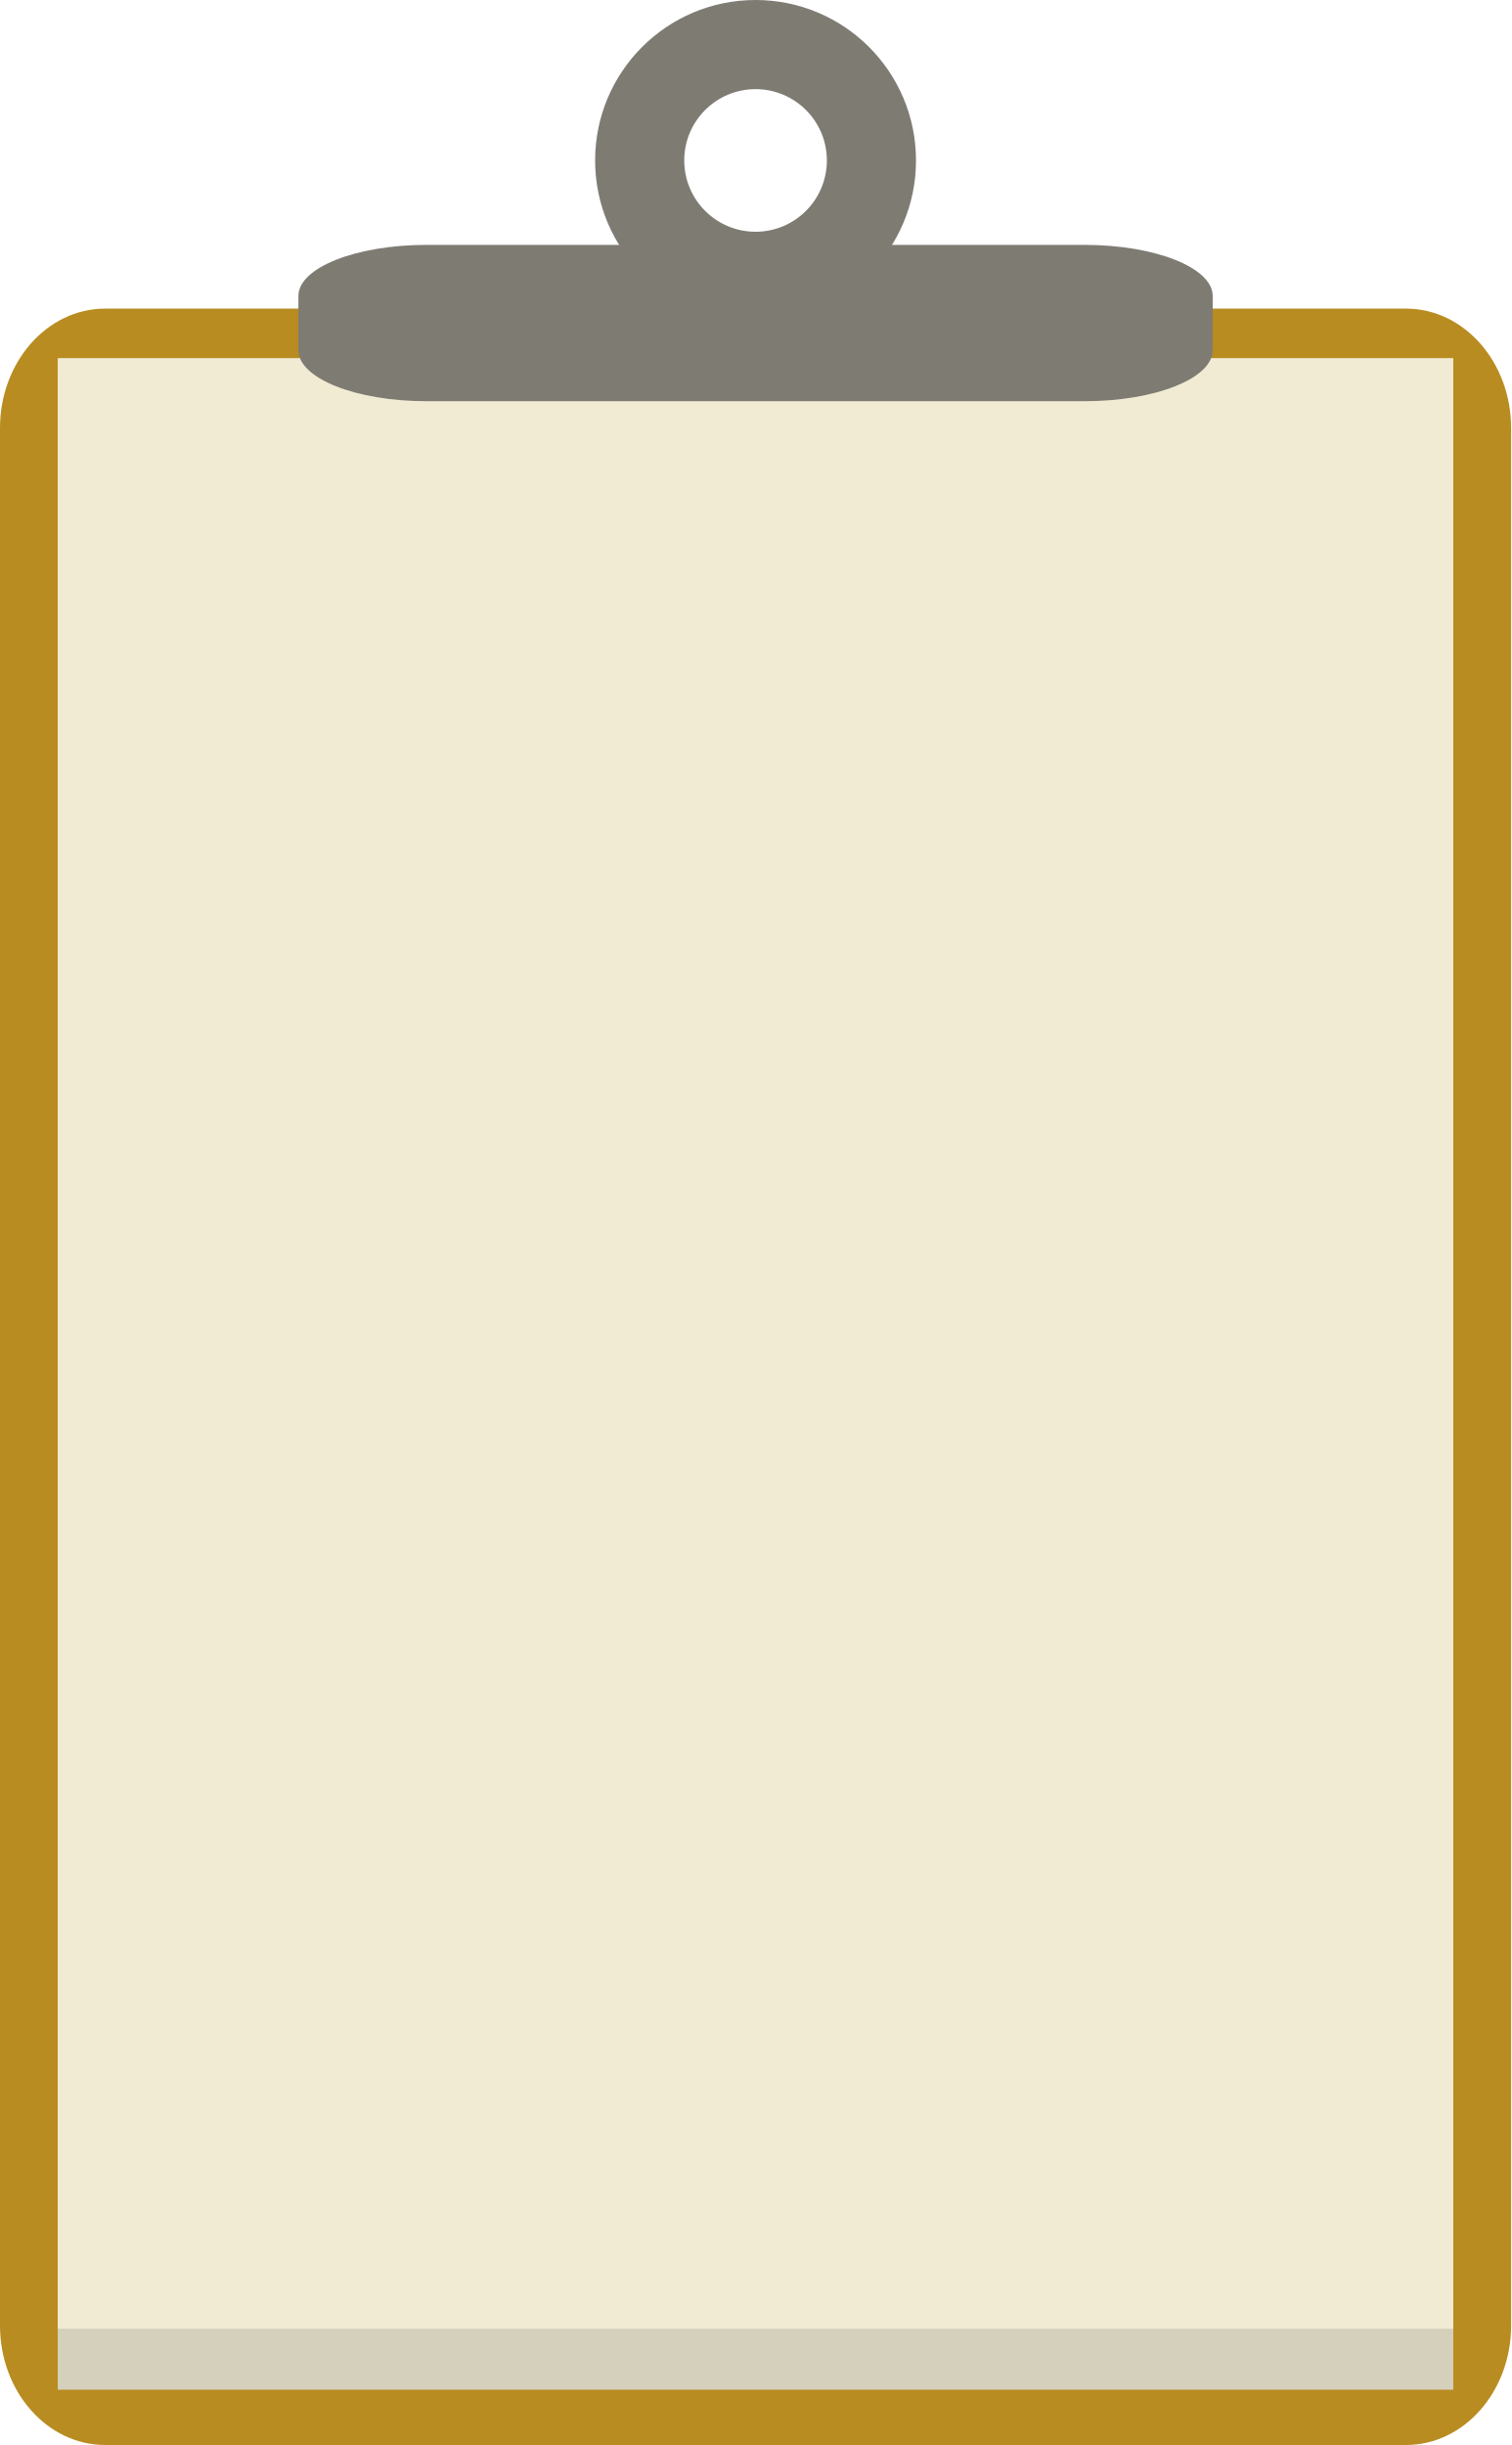
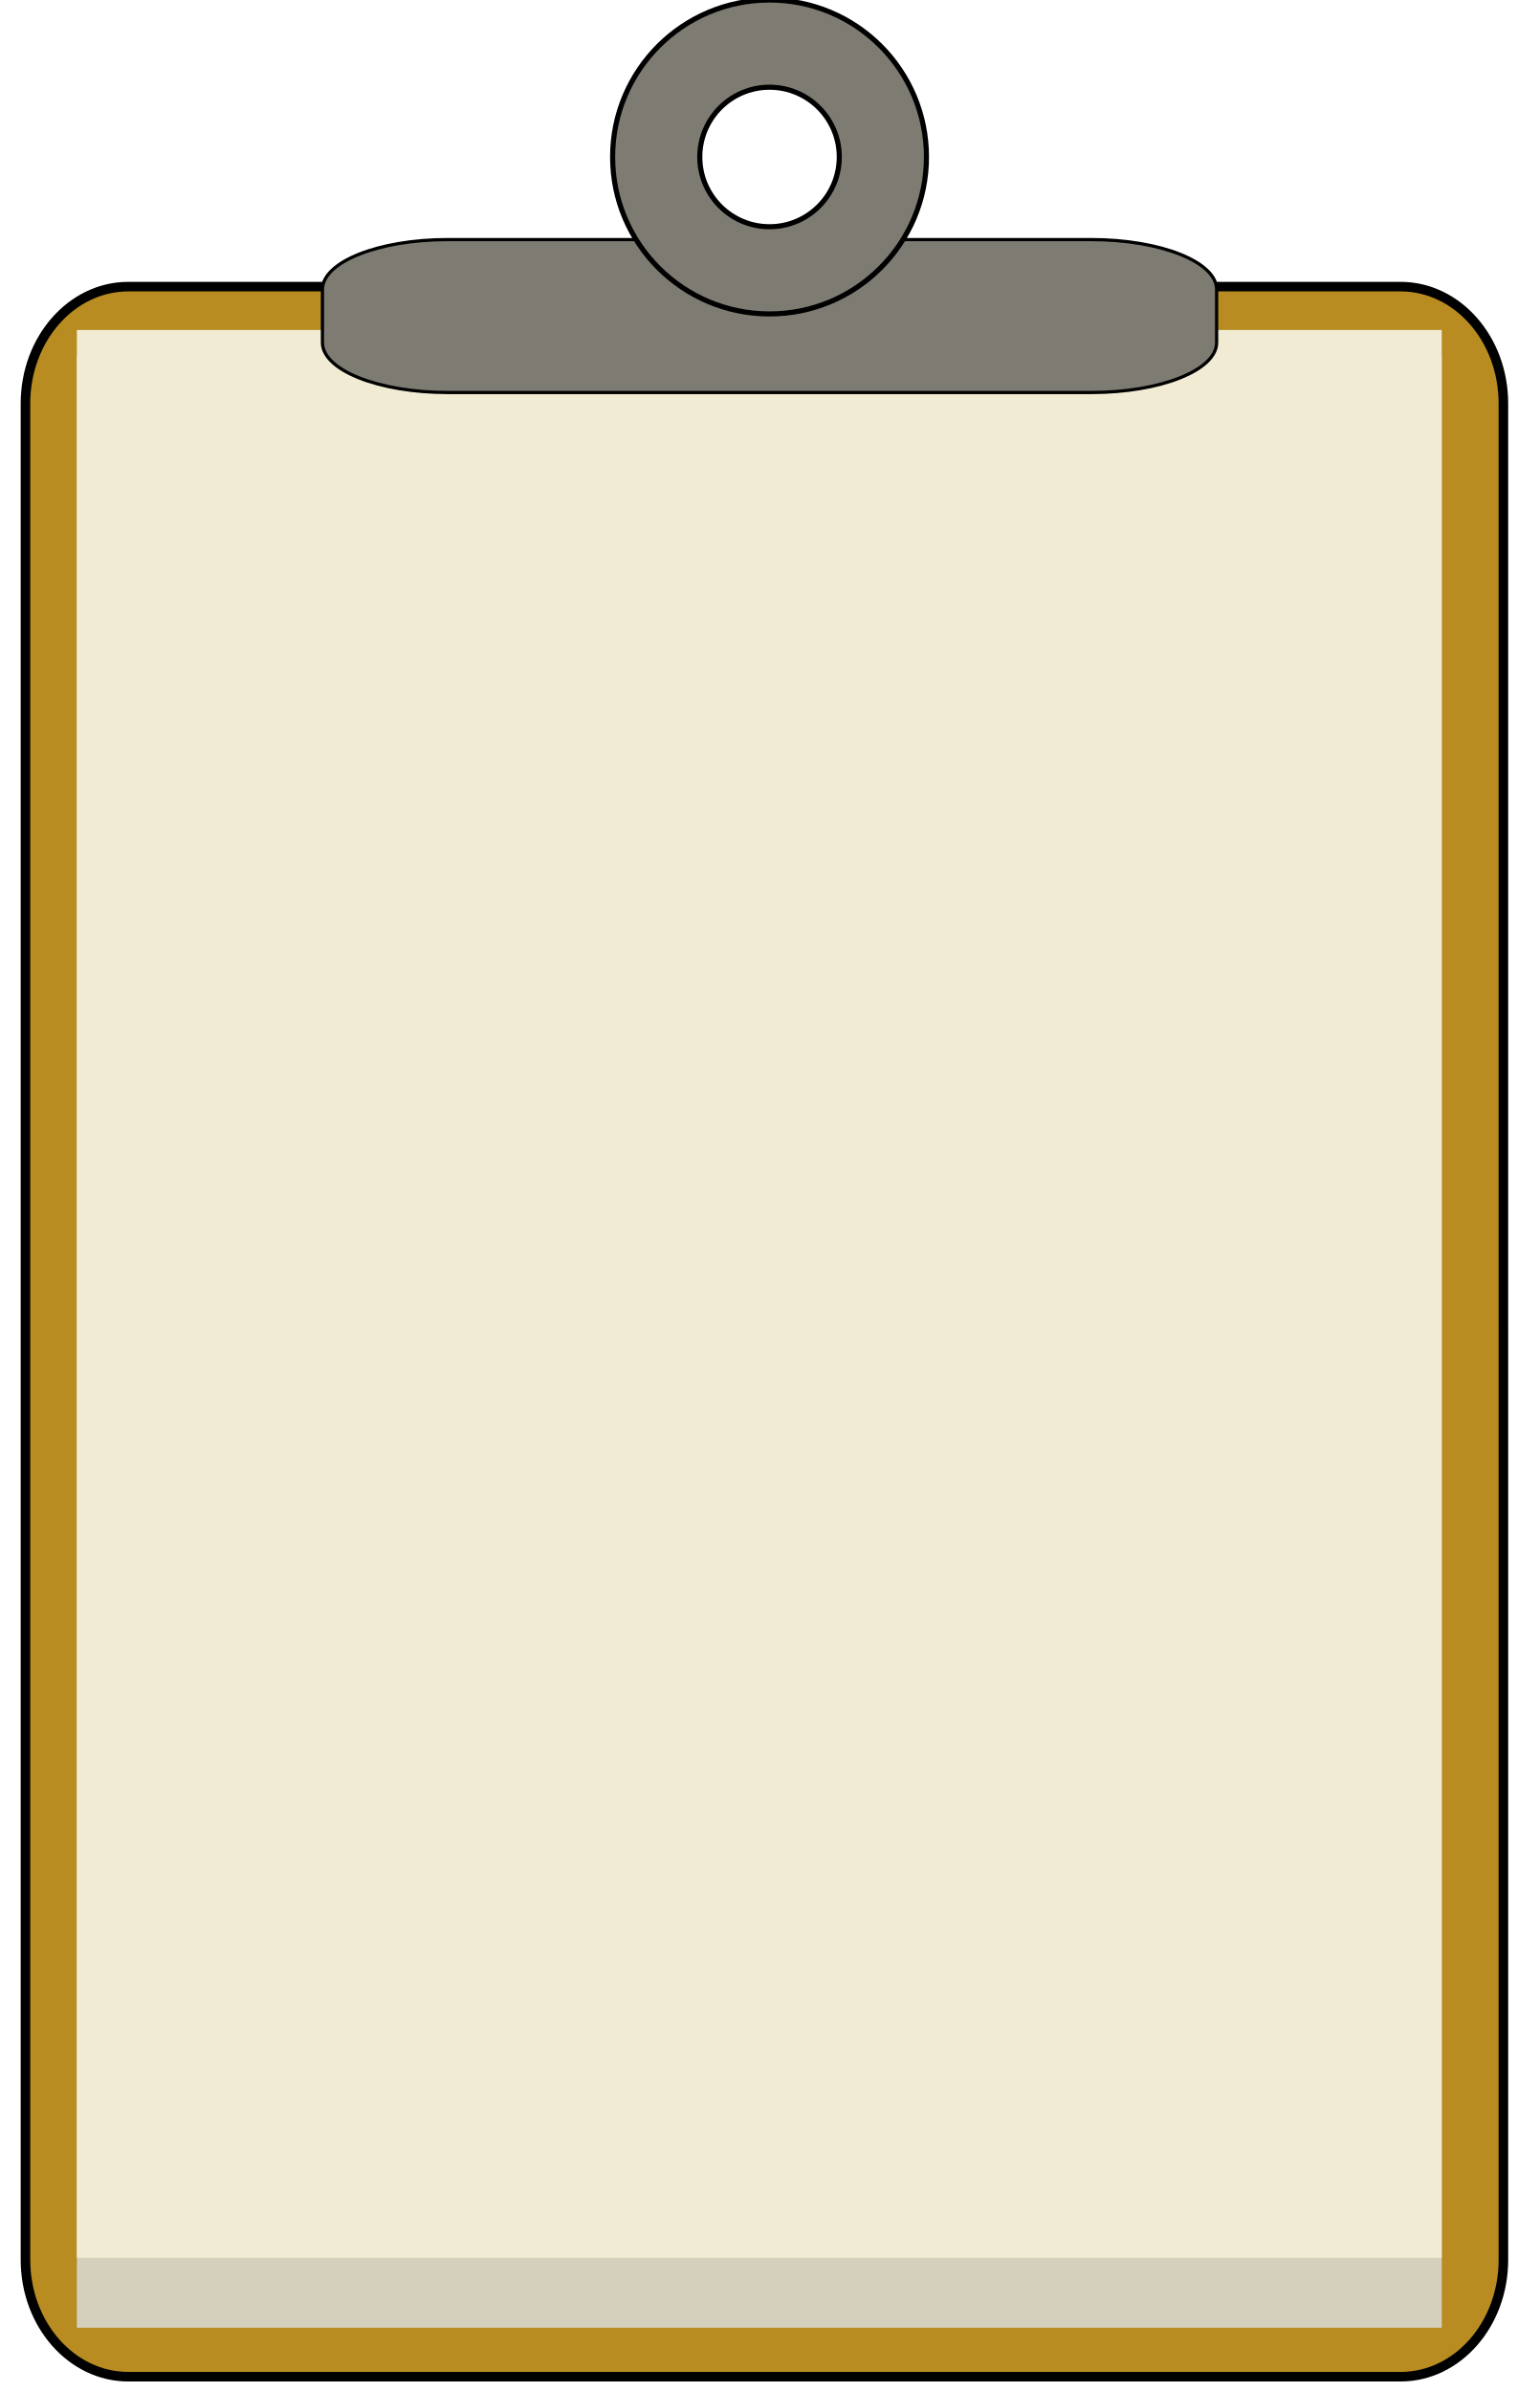
- <svg xmlns="http://www.w3.org/2000/svg" version="1.1" id="Layer_1" x="0px" y="0px" viewBox="0 0 290 469.226" xml:space="preserve" width="290" height="469.226">
-   <defs id="defs89" />
-   <path style="fill:#b88c21;stroke-width:0.875" d="m 290,446.297 c 0,12.662 -9.033,22.929 -20.176,22.929 H 20.176 C 9.036,469.226 0,458.959 0,446.297 V 82.159 C 0,69.493 9.036,59.226 20.176,59.226 H 269.824 c 11.143,0 20.176,10.267 20.176,22.933 z" id="path2" />
-   <rect x="11.081" y="71.753" style="fill:#d5d0bb" width="267.818" height="386.866" id="rect4" />
-   <rect x="11.081" y="68.729" style="fill:#f1ebd4" width="267.818" height="378.172" id="rect6" />
-   <g id="g12" transform="translate(-111.0005,-25.418)">
-     <path style="fill:#7e7b73;stroke-width:0.631" d="m 343.733,92.616 c 0,5.411 -11.011,9.798 -24.59,9.798 h -126.286 c -13.579,0 -24.59,-4.387 -24.59,-9.798 V 82.212 c 0,-5.411 11.011,-9.798 24.59,-9.798 h 126.282 c 13.579,0 24.59,4.387 24.59,9.798 v 10.404 z" id="path8" />
-     <path style="fill:#7e7b73" d="m 255.999,25.418 c -17.004,0 -30.789,13.785 -30.789,30.793 0,17.004 13.785,30.789 30.789,30.789 17.008,0 30.793,-13.785 30.793,-30.789 0,-17.008 -13.785,-30.793 -30.793,-30.793 z m 0,44.477 c -7.554,0 -13.684,-6.126 -13.684,-13.684 0,-7.558 6.13,-13.684 13.684,-13.684 7.558,0 13.688,6.126 13.688,13.684 -0.004,7.554 -6.13,13.684 -13.688,13.684 z" id="path10" />
+ <svg xmlns="http://www.w3.org/2000/svg" width="302" height="469.226">
+   <g>
+     <rect fill="none" id="canvas_background" height="471.226" width="304" y="-1" x="-1" />
  </g>
-   <g id="g56" transform="translate(-111.0005,-25.418)" />
-   <g id="g58" transform="translate(-111.0005,-25.418)" />
-   <g id="g60" transform="translate(-111.0005,-25.418)" />
-   <g id="g62" transform="translate(-111.0005,-25.418)" />
-   <g id="g64" transform="translate(-111.0005,-25.418)" />
-   <g id="g66" transform="translate(-111.0005,-25.418)" />
-   <g id="g68" transform="translate(-111.0005,-25.418)" />
-   <g id="g70" transform="translate(-111.0005,-25.418)" />
-   <g id="g72" transform="translate(-111.0005,-25.418)" />
-   <g id="g74" transform="translate(-111.0005,-25.418)" />
-   <g id="g76" transform="translate(-111.0005,-25.418)" />
-   <g id="g78" transform="translate(-111.0005,-25.418)" />
-   <g id="g80" transform="translate(-111.0005,-25.418)" />
-   <g id="g82" transform="translate(-111.0005,-25.418)" />
-   <g id="g84" transform="translate(-111.0005,-25.418)" />
+   <g>
+     <path stroke="#000000" fill="#b88c21" stroke-width="1.875" id="path2" d="m295,443.297c0,12.662 -9.033,22.929 -20.176,22.929l-249.649,0c-11.139,0 -20.176,-10.267 -20.176,-22.929l0,-364.138c0,-12.666 9.036,-22.933 20.176,-22.933l249.648,0c11.143,0 20.176,10.267 20.176,22.933l0.001,364.138z" />
+     <rect fill="#d5d0bb" id="rect4" height="386.866" width="267.818" y="69.753" x="15.081" />
+     <rect fill="#f1ebd4" id="rect6" height="378.172" width="267.818" y="64.729" x="15.081" />
+     <g id="g12">
+       <path stroke="#000000" fill="#7e7b73" stroke-width="0.631" id="path8" d="m238.733,67.198c0,5.411 -11.011,9.798 -24.59,9.798l-126.286,0c-13.579,0 -24.59,-4.387 -24.59,-9.798l0,-10.404c0,-5.411 11.011,-9.798 24.59,-9.798l126.282,0c13.579,0 24.59,4.387 24.59,9.798l0,10.404l0.004,0z" />
+       <path stroke="#000000" fill="#7e7b73" id="path10" d="m150.998,0c-17.004,0 -30.789,13.785 -30.789,30.793c0,17.004 13.785,30.789 30.789,30.789c17.008,0 30.793,-13.785 30.793,-30.789c0,-17.008 -13.785,-30.793 -30.793,-30.793zm0,44.477c-7.554,0 -13.684,-6.126 -13.684,-13.684c0,-7.558 6.13,-13.684 13.684,-13.684c7.558,0 13.688,6.126 13.688,13.684c-0.004,7.554 -6.13,13.684 -13.688,13.684z" />
+     </g>
+     <g id="g56" />
+     <g id="g58" />
+     <g id="g60" />
+     <g id="g62" />
+     <g id="g64" />
+     <g id="g66" />
+     <g id="g68" />
+     <g id="g70" />
+     <g id="g72" />
+     <g id="g74" />
+     <g id="g76" />
+     <g id="g78" />
+     <g id="g80" />
+     <g id="g82" />
+     <g id="g84" />
+   </g>
</svg>
